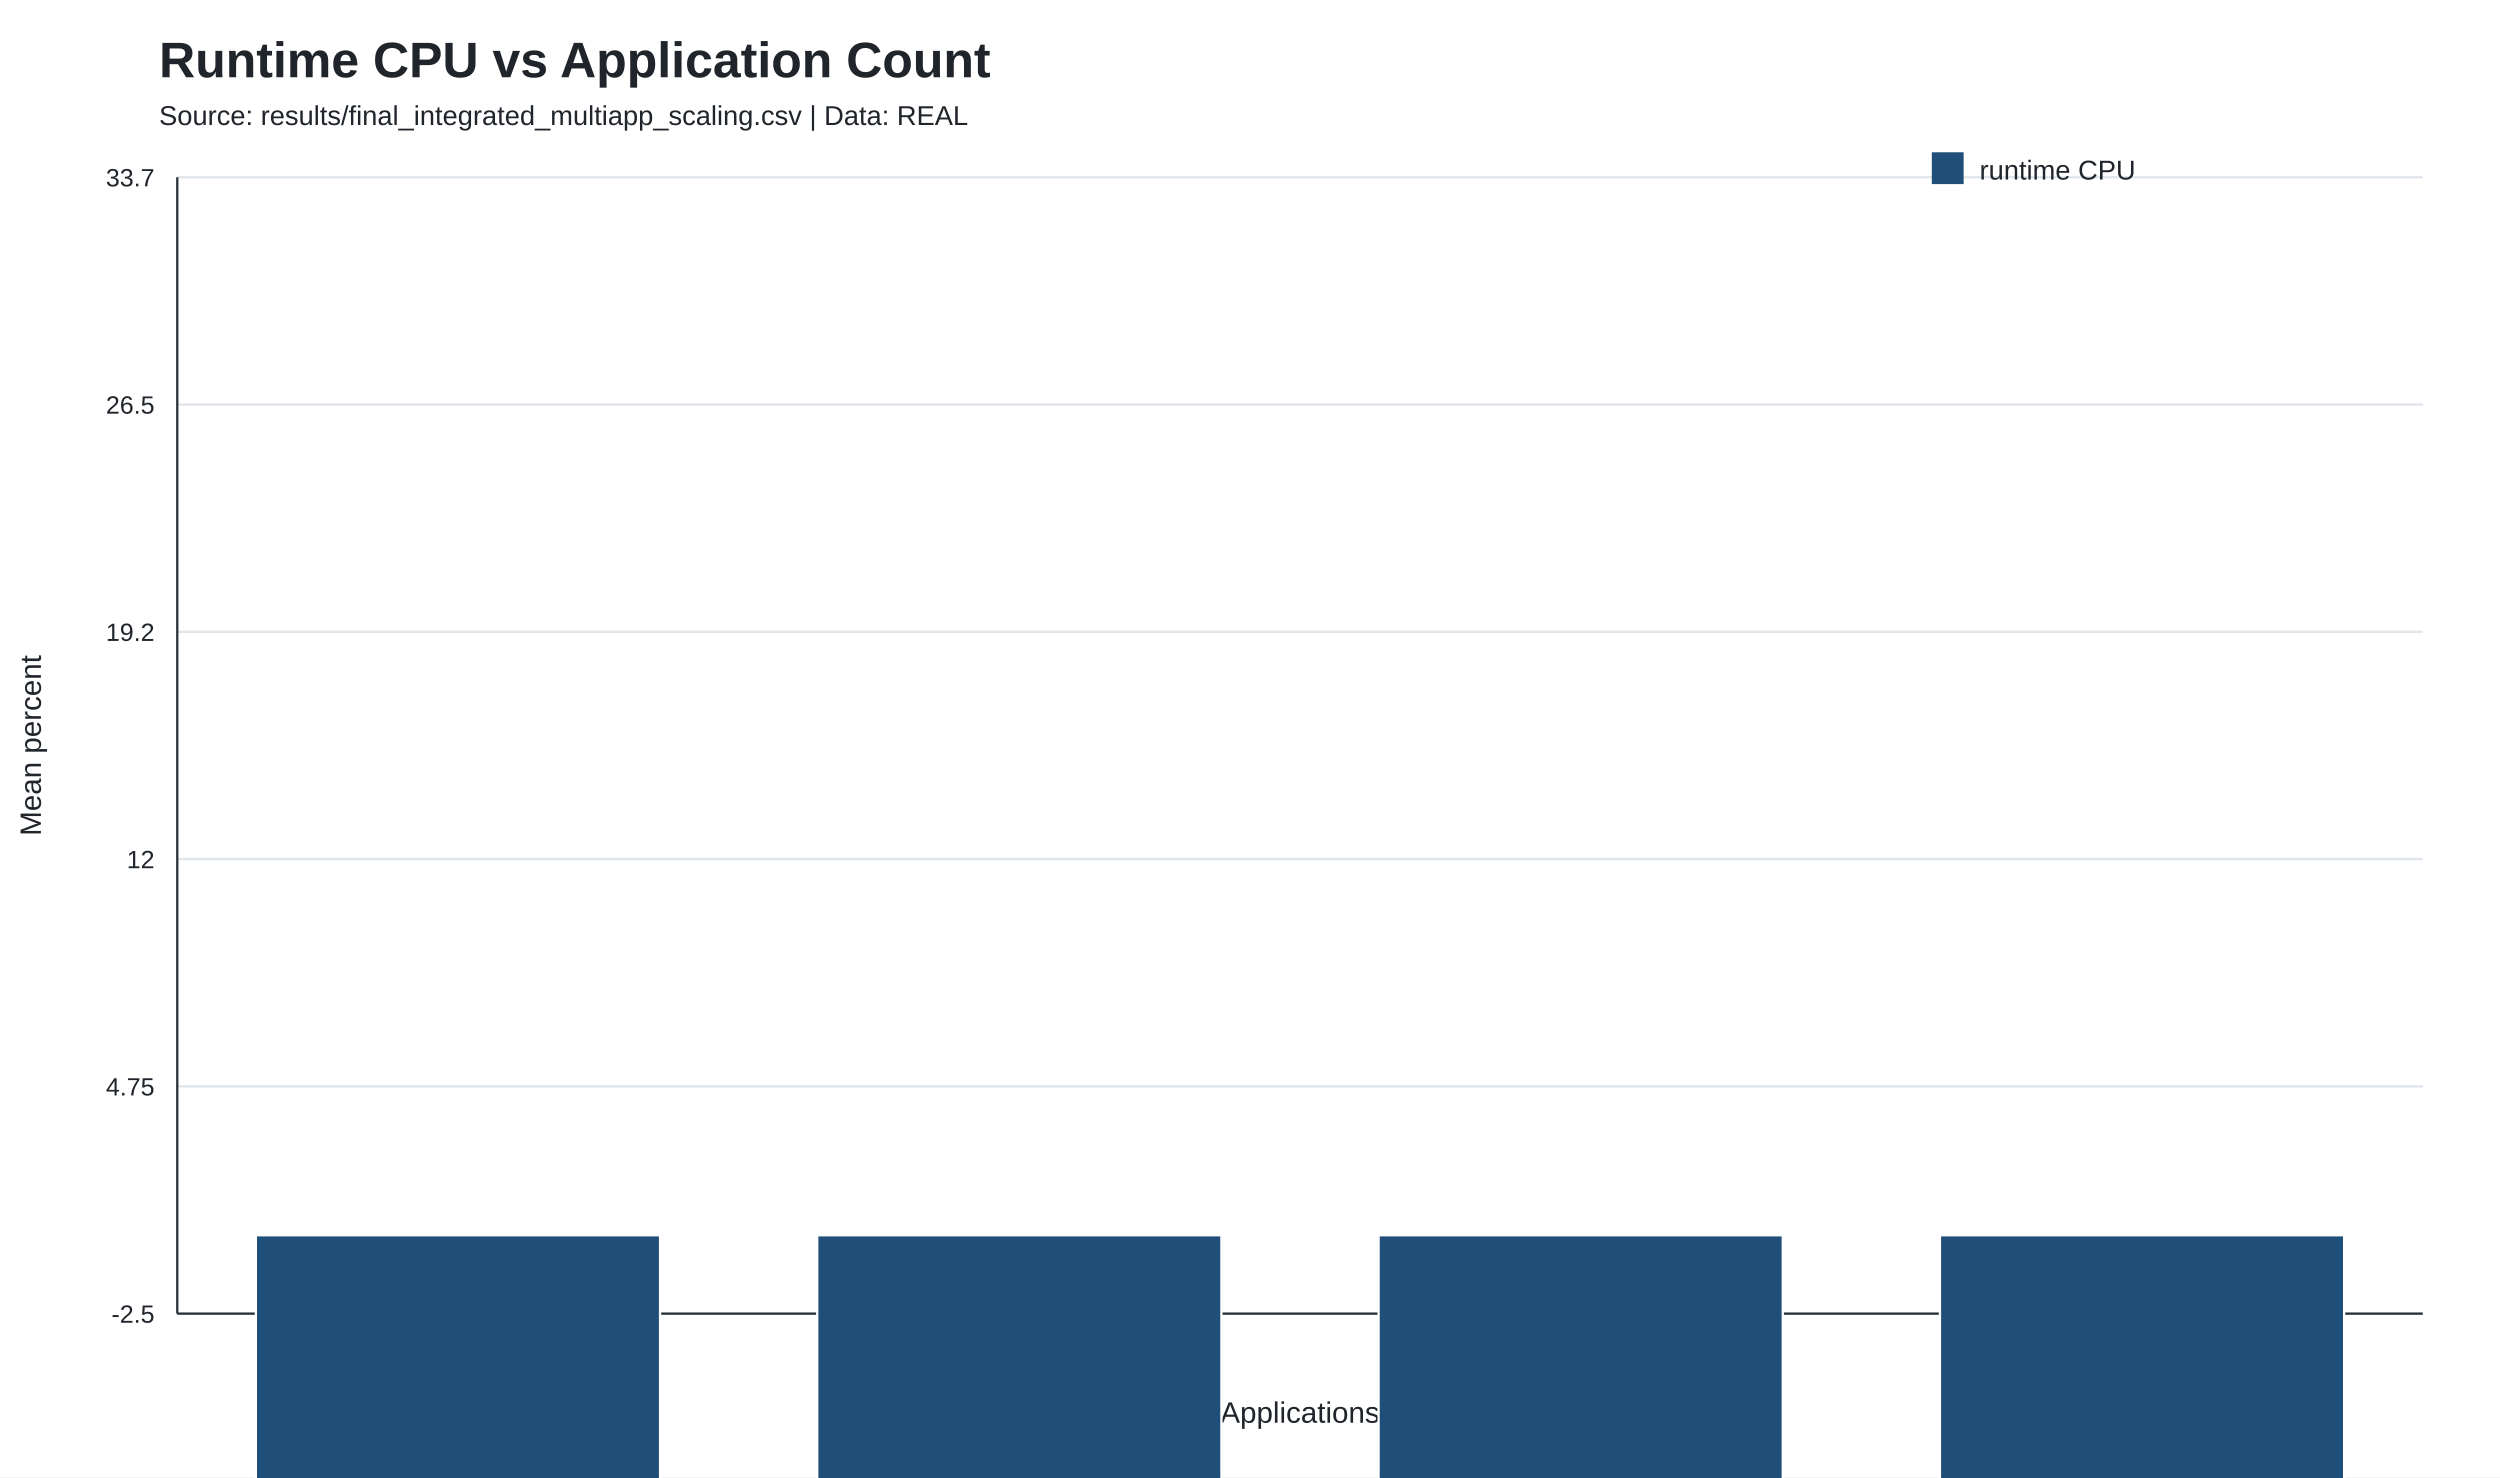
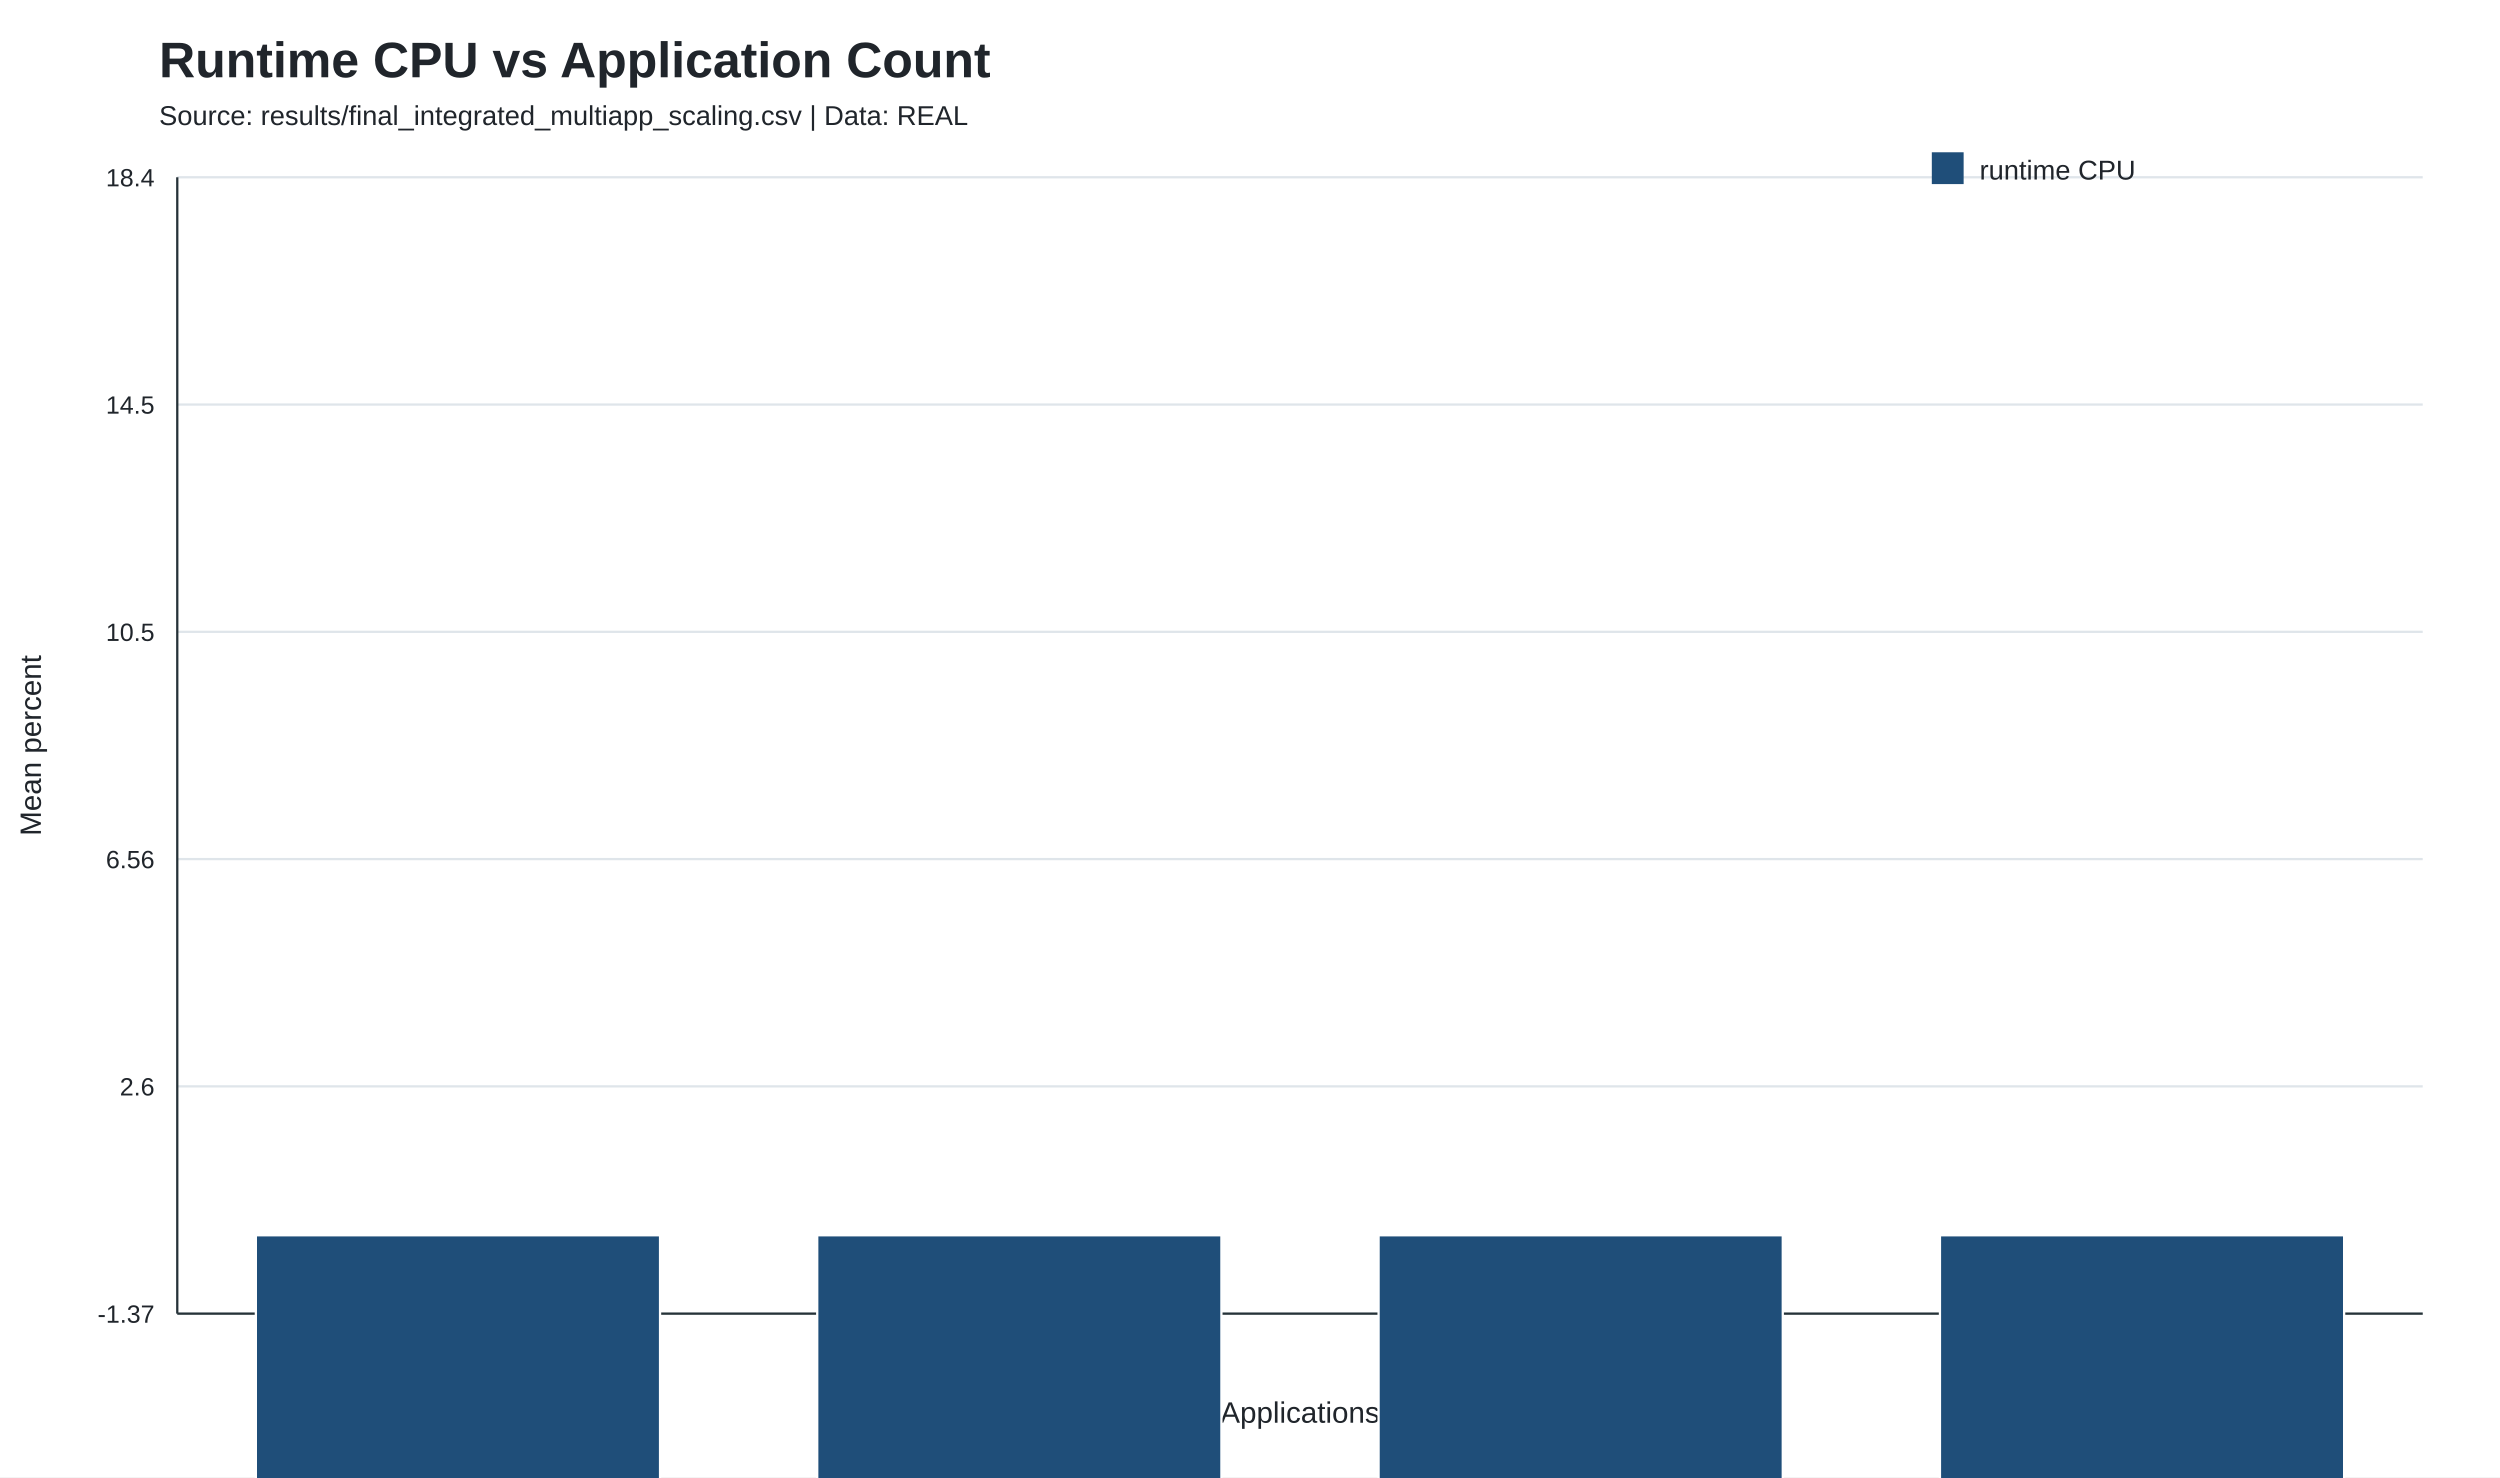
<svg xmlns="http://www.w3.org/2000/svg" width="1100" height="650" viewBox="0 0 1100 650">
  <rect width="100%" height="100%" fill="#ffffff" />
  <style>text{font-family:Arial,Helvetica,sans-serif;fill:#20252b} .axis{stroke:#263238;stroke-width:1} .grid{stroke:#dfe5ea;stroke-width:1} .line{fill:none;stroke-width:2.5} .point{stroke:#fff;stroke-width:1} .bar{stroke:#fff;stroke-width:1}</style>
  <text x="70" y="34" font-size="22" font-weight="bold">Runtime CPU vs Application Count</text>
  <text x="70" y="55" font-size="12" fill="#59636e">Source: results/final_integrated_multiapp_scaling.csv | Data: REAL</text>
  <line class="grid" x1="78.00" y1="578.00" x2="1066.00" y2="578.00" />
-   <text x="68.00" y="582.00" text-anchor="end" font-size="11">-2.5</text>
+   <text x="68.00" y="582.00" text-anchor="end" font-size="11">-1.37</text>
  <line class="grid" x1="78.00" y1="478.00" x2="1066.00" y2="478.00" />
-   <text x="68.00" y="482.00" text-anchor="end" font-size="11">4.75</text>
+   <text x="68.00" y="482.00" text-anchor="end" font-size="11">2.6</text>
  <line class="grid" x1="78.00" y1="378.00" x2="1066.00" y2="378.00" />
-   <text x="68.00" y="382.00" text-anchor="end" font-size="11">12</text>
+   <text x="68.00" y="382.00" text-anchor="end" font-size="11">6.56</text>
  <line class="grid" x1="78.00" y1="278.00" x2="1066.00" y2="278.00" />
-   <text x="68.00" y="282.00" text-anchor="end" font-size="11">19.2</text>
+   <text x="68.00" y="282.00" text-anchor="end" font-size="11">10.5</text>
  <line class="grid" x1="78.00" y1="178.00" x2="1066.00" y2="178.00" />
-   <text x="68.00" y="182.00" text-anchor="end" font-size="11">26.5</text>
+   <text x="68.00" y="182.00" text-anchor="end" font-size="11">14.5</text>
  <line class="grid" x1="78.00" y1="78.00" x2="1066.00" y2="78.00" />
-   <text x="68.00" y="82.00" text-anchor="end" font-size="11">33.7</text>
+   <text x="68.00" y="82.00" text-anchor="end" font-size="11">18.4</text>
  <line class="axis" x1="78.0" y1="78.0" x2="78.0" y2="578.0" />
  <line class="axis" x1="78.0" y1="578.0" x2="1066.0" y2="578.0" />
  <text x="572.00" y="626" text-anchor="middle" font-size="13">Applications</text>
  <text x="18" y="328.00" text-anchor="middle" font-size="13" transform="rotate(-90 18 328.00)">Mean percent</text>
  <text x="201.50" y="598.00" text-anchor="middle" font-size="11" transform="rotate(-25 201.50 598.00)">1</text>
-   <rect class="bar" x="112.58" y="543.52" width="177.84" height="359.06" fill="#1f4e79" />
+   <rect class="bar" x="112.58" y="543.52" width="177.84" height="311.62" fill="#1f4e79" />
  <text x="448.50" y="598.00" text-anchor="middle" font-size="11" transform="rotate(-25 448.50 598.00)">2</text>
-   <rect class="bar" x="359.58" y="543.52" width="177.84" height="402.27" fill="#1f4e79" />
+   <rect class="bar" x="359.58" y="543.52" width="177.84" height="331.66" fill="#1f4e79" />
  <text x="695.50" y="598.00" text-anchor="middle" font-size="11" transform="rotate(-25 695.50 598.00)">4</text>
-   <rect class="bar" x="606.58" y="543.52" width="177.84" height="431.03" fill="#1f4e79" />
+   <rect class="bar" x="606.58" y="543.52" width="177.84" height="423.21" fill="#1f4e79" />
  <text x="942.50" y="598.00" text-anchor="middle" font-size="11" transform="rotate(-25 942.50 598.00)">8</text>
-   <rect class="bar" x="853.58" y="543.52" width="177.84" height="277.59" fill="#1f4e79" />
+   <rect class="bar" x="853.58" y="543.52" width="177.84" height="431.03" fill="#1f4e79" />
  <rect x="850" y="67" width="14" height="14" fill="#1f4e79" />
  <text x="871" y="79" font-size="12">runtime CPU</text>
</svg>
